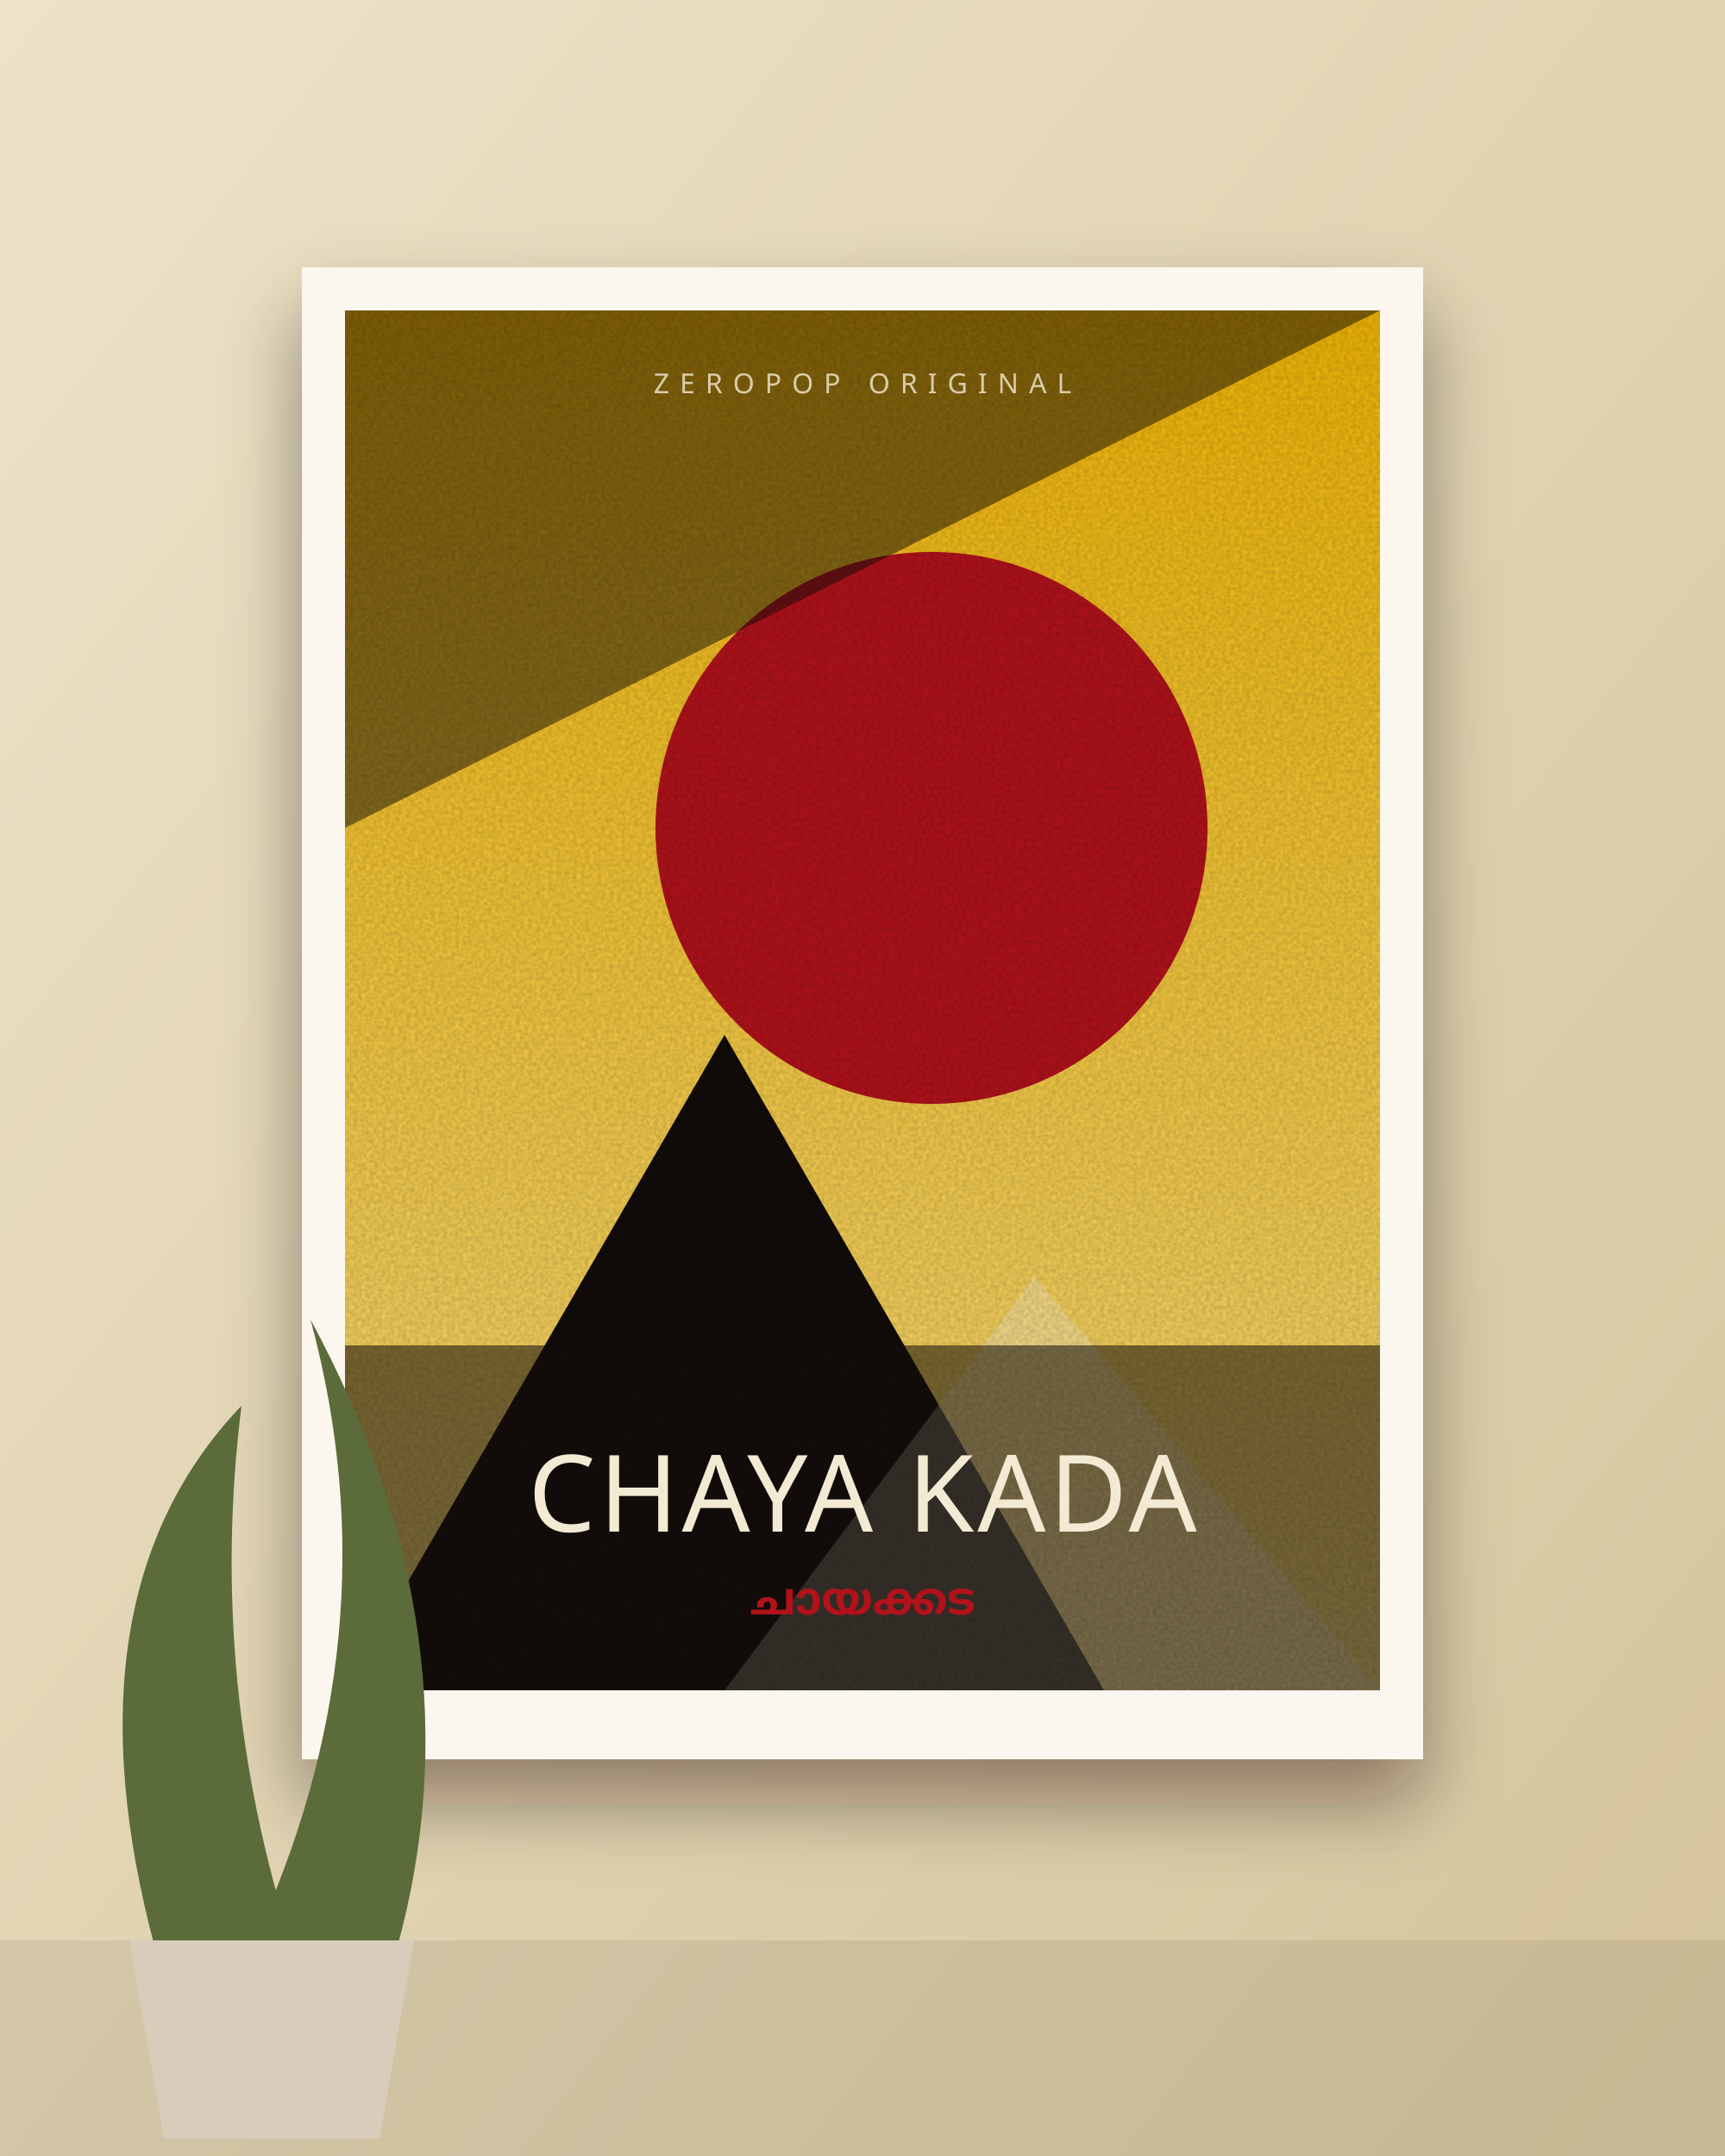
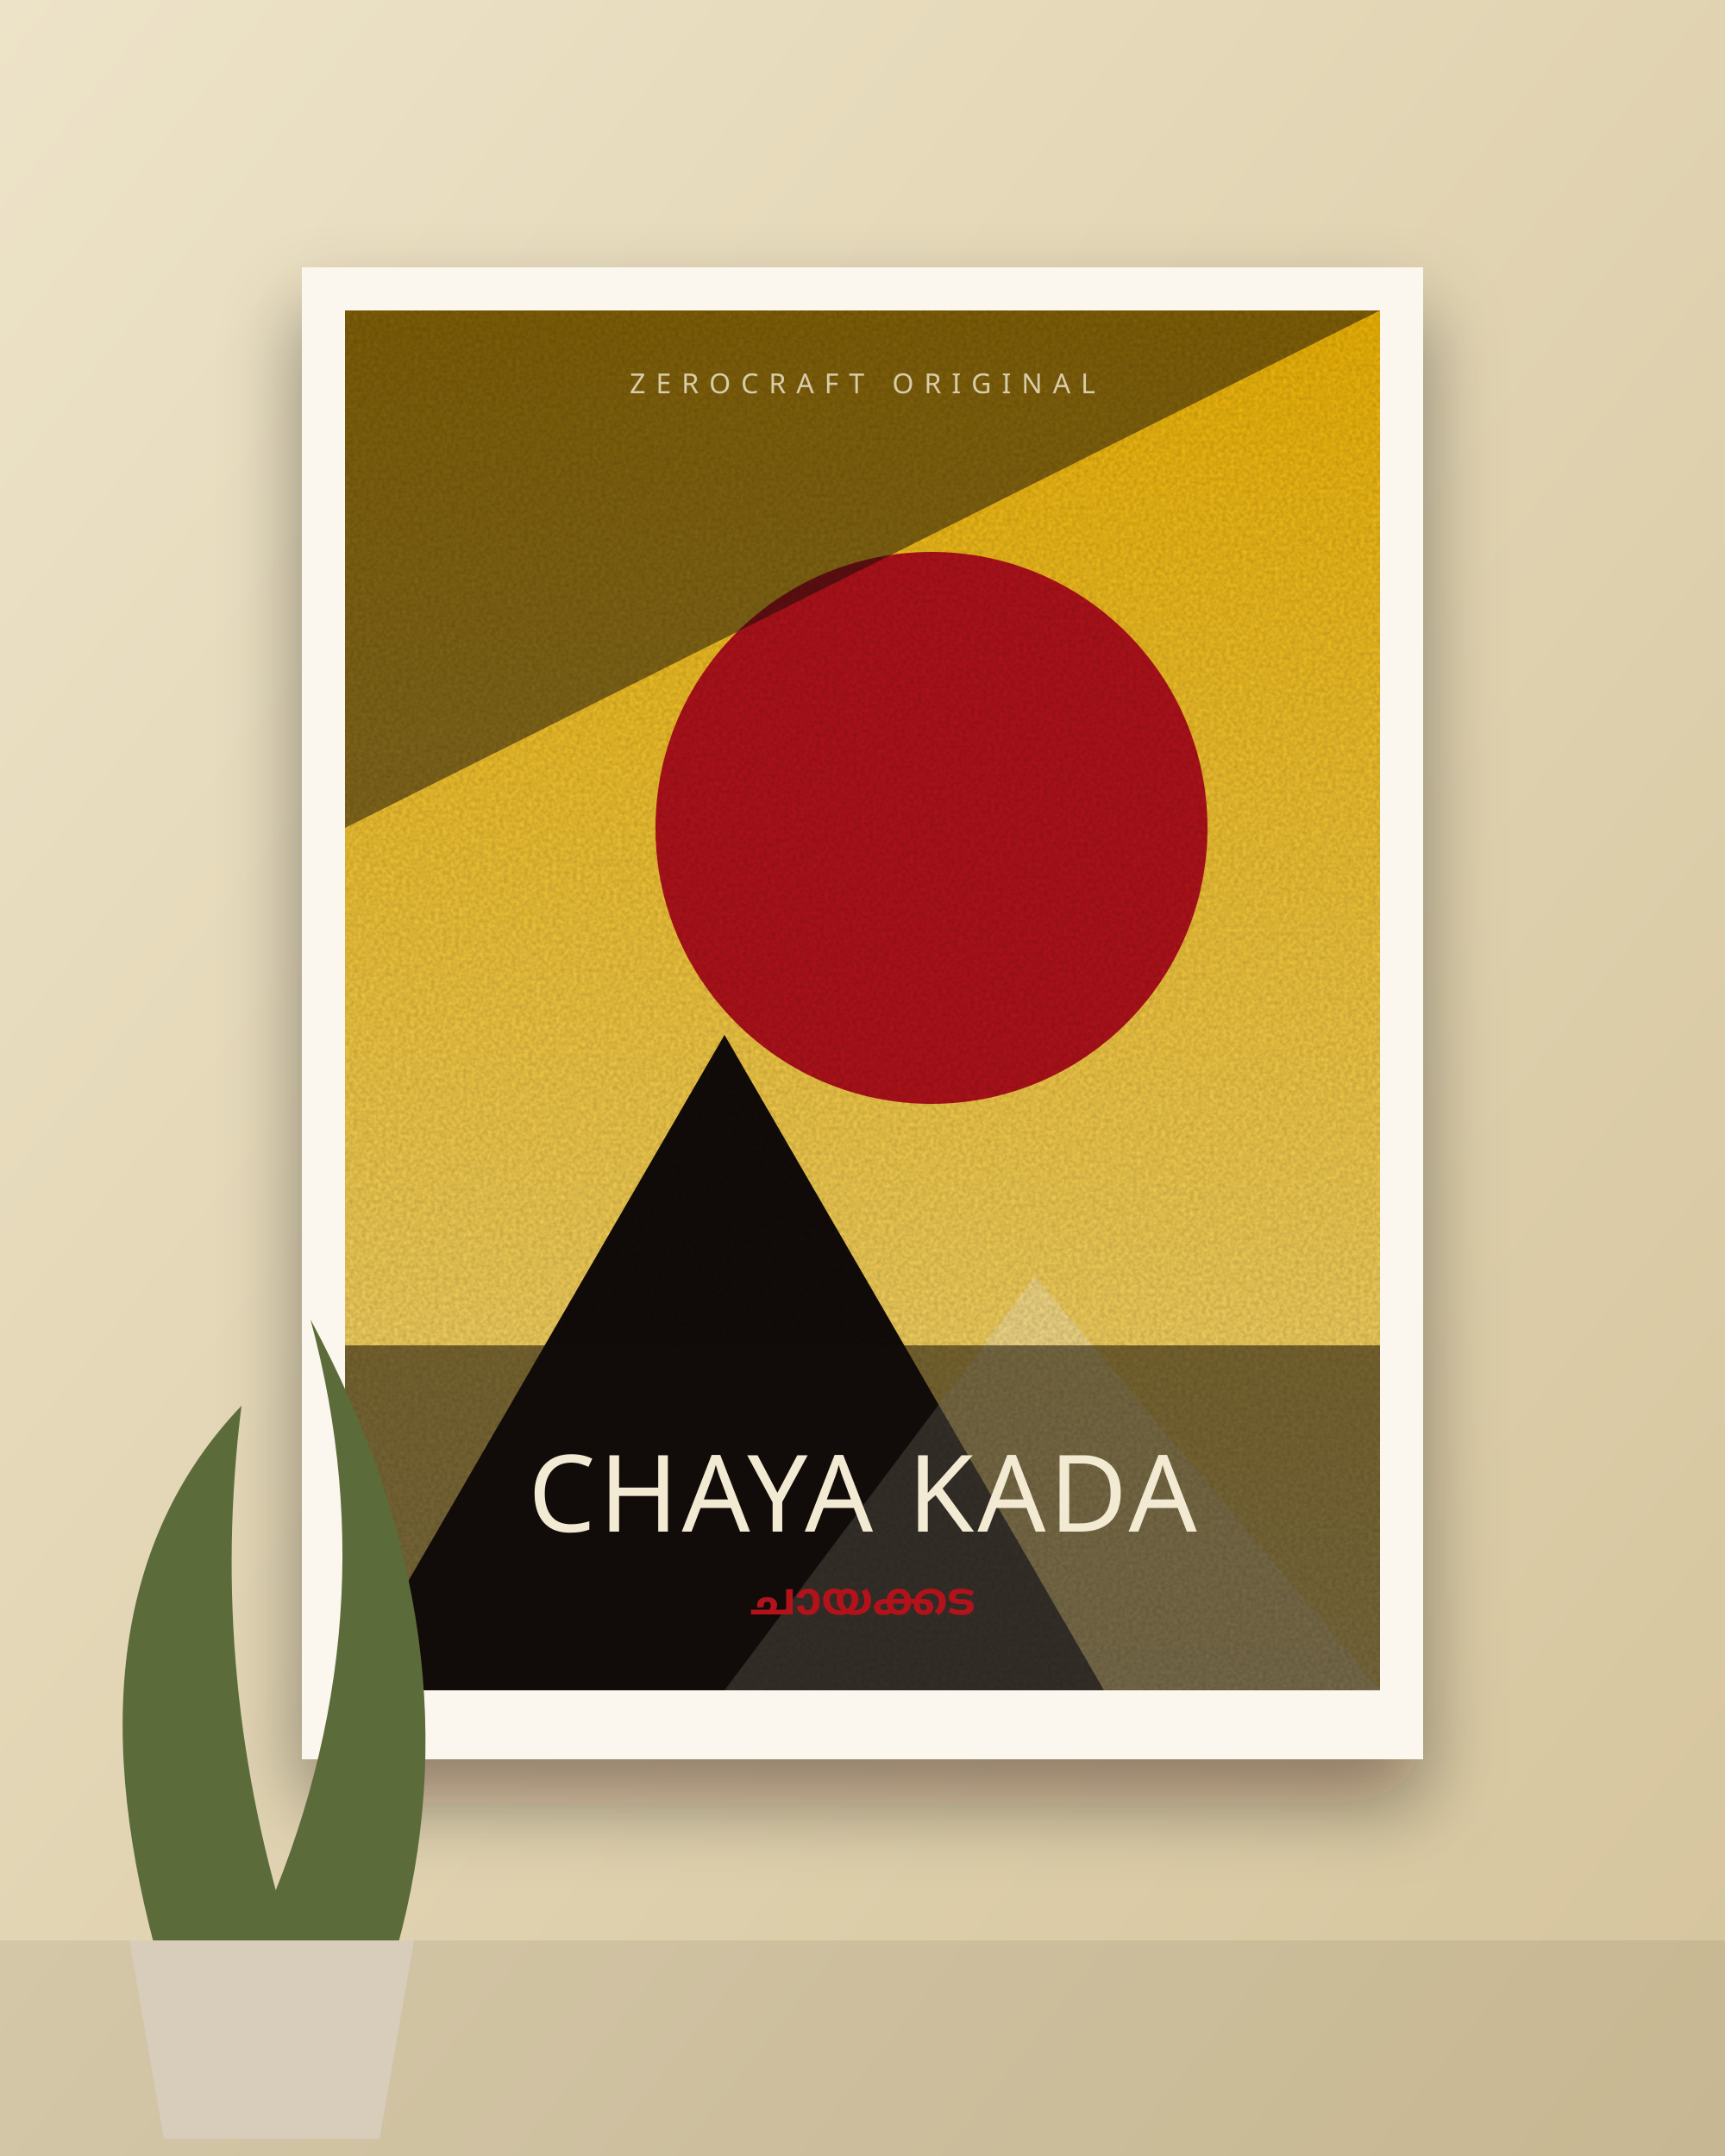
<svg xmlns="http://www.w3.org/2000/svg" viewBox="0 0 400 500" preserveAspectRatio="xMidYMid slice">
  <defs>
    <filter id="gr">
      <feTurbulence type="fractalNoise" baseFrequency=".85" numOctaves="2" />
      <feColorMatrix values="0 0 0 0 0 0 0 0 0 0 0 0 0 0 0 0 0 0 .8 0" />
    </filter>
    <filter id="sh" x="-20%" y="-20%" width="140%" height="150%">
      <feDropShadow dx="0" dy="10" stdDeviation="9" flood-color="#1a0a04" flood-opacity=".4" />
    </filter>
    <linearGradient id="wl" x1="0" y1="0" x2="1" y2="1">
      <stop offset="0" stop-color="#EDE3C8" />
      <stop offset="1" stop-color="#D5C49C" />
    </linearGradient>
    <clipPath id="cc">
      <circle cx="200" cy="240" r="55" />
    </clipPath>
    <clipPath id="cm">
      <rect x="115" y="235" width="170" height="125" />
    </clipPath>
  </defs>
  <rect width="400" height="500" fill="url(#wl)" />
  <rect y="450" width="400" height="50" fill="rgba(0,0,0,.07)" />
  <rect x="70" y="62" width="260" height="346" fill="#fbf7ee" filter="url(#sh)" />
  <svg x="80" y="72" width="240" height="320" viewBox="0 0 300 400">
    <defs>
      <linearGradient id="g9" x1="0" y1="0" x2="0" y2="1">
        <stop offset="0" stop-color="#F2B705" />
        <stop offset="1" stop-color="#F7DB7C" />
      </linearGradient>
    </defs>
    <rect width="300" height="400" fill="url(#g9)" />
    <circle cx="170" cy="150" r="80" fill="#B3121B" />
    <path d="M0 400L110 210L220 400Z" fill="#120C0A" />
    <path d="M110 400L200 280L300 400Z" fill="#F3EAD3" opacity=".35" />
    <path d="M0 0H300L0 150Z" fill="#120C0A" opacity=".5" />
    <rect width="300" height="400" filter="url(#gr)" opacity=".28" />
    <rect y="300" width="300" height="100" fill="#120C0A" opacity=".55" />
-     <text x="150" y="24" text-anchor="middle" font-size="8" letter-spacing="3" fill="#F3EAD3" opacity=".8" font-family="Space Mono">ZEROPOP ORIGINAL</text>
+     <text x="150" y="24" text-anchor="middle" font-size="8" letter-spacing="3" fill="#F3EAD3" opacity=".8" font-family="Space Mono">ZEROCRAFT ORIGINAL</text>
    <text x="150" y="354" text-anchor="middle" font-size="31" letter-spacing="1" fill="#F3EAD3" font-family="Anton">CHAYA KADA</text>
    <text x="150" y="378" text-anchor="middle" font-size="13" fill="#B3121B" font-family="Noto Sans Tamil,Noto Sans Malayalam" font-weight="700">ചായക്കട</text>
  </svg>
  <g fill="#5b6b3a">
    <path d="M36 452Q14 370 56 326Q48 390 68 452Z" />
    <path d="M58 452Q92 380 72 306Q112 380 92 452Z" />
  </g>
  <path d="M30 450h66l-8 46H38z" fill="#d8cdbb" />
</svg>
